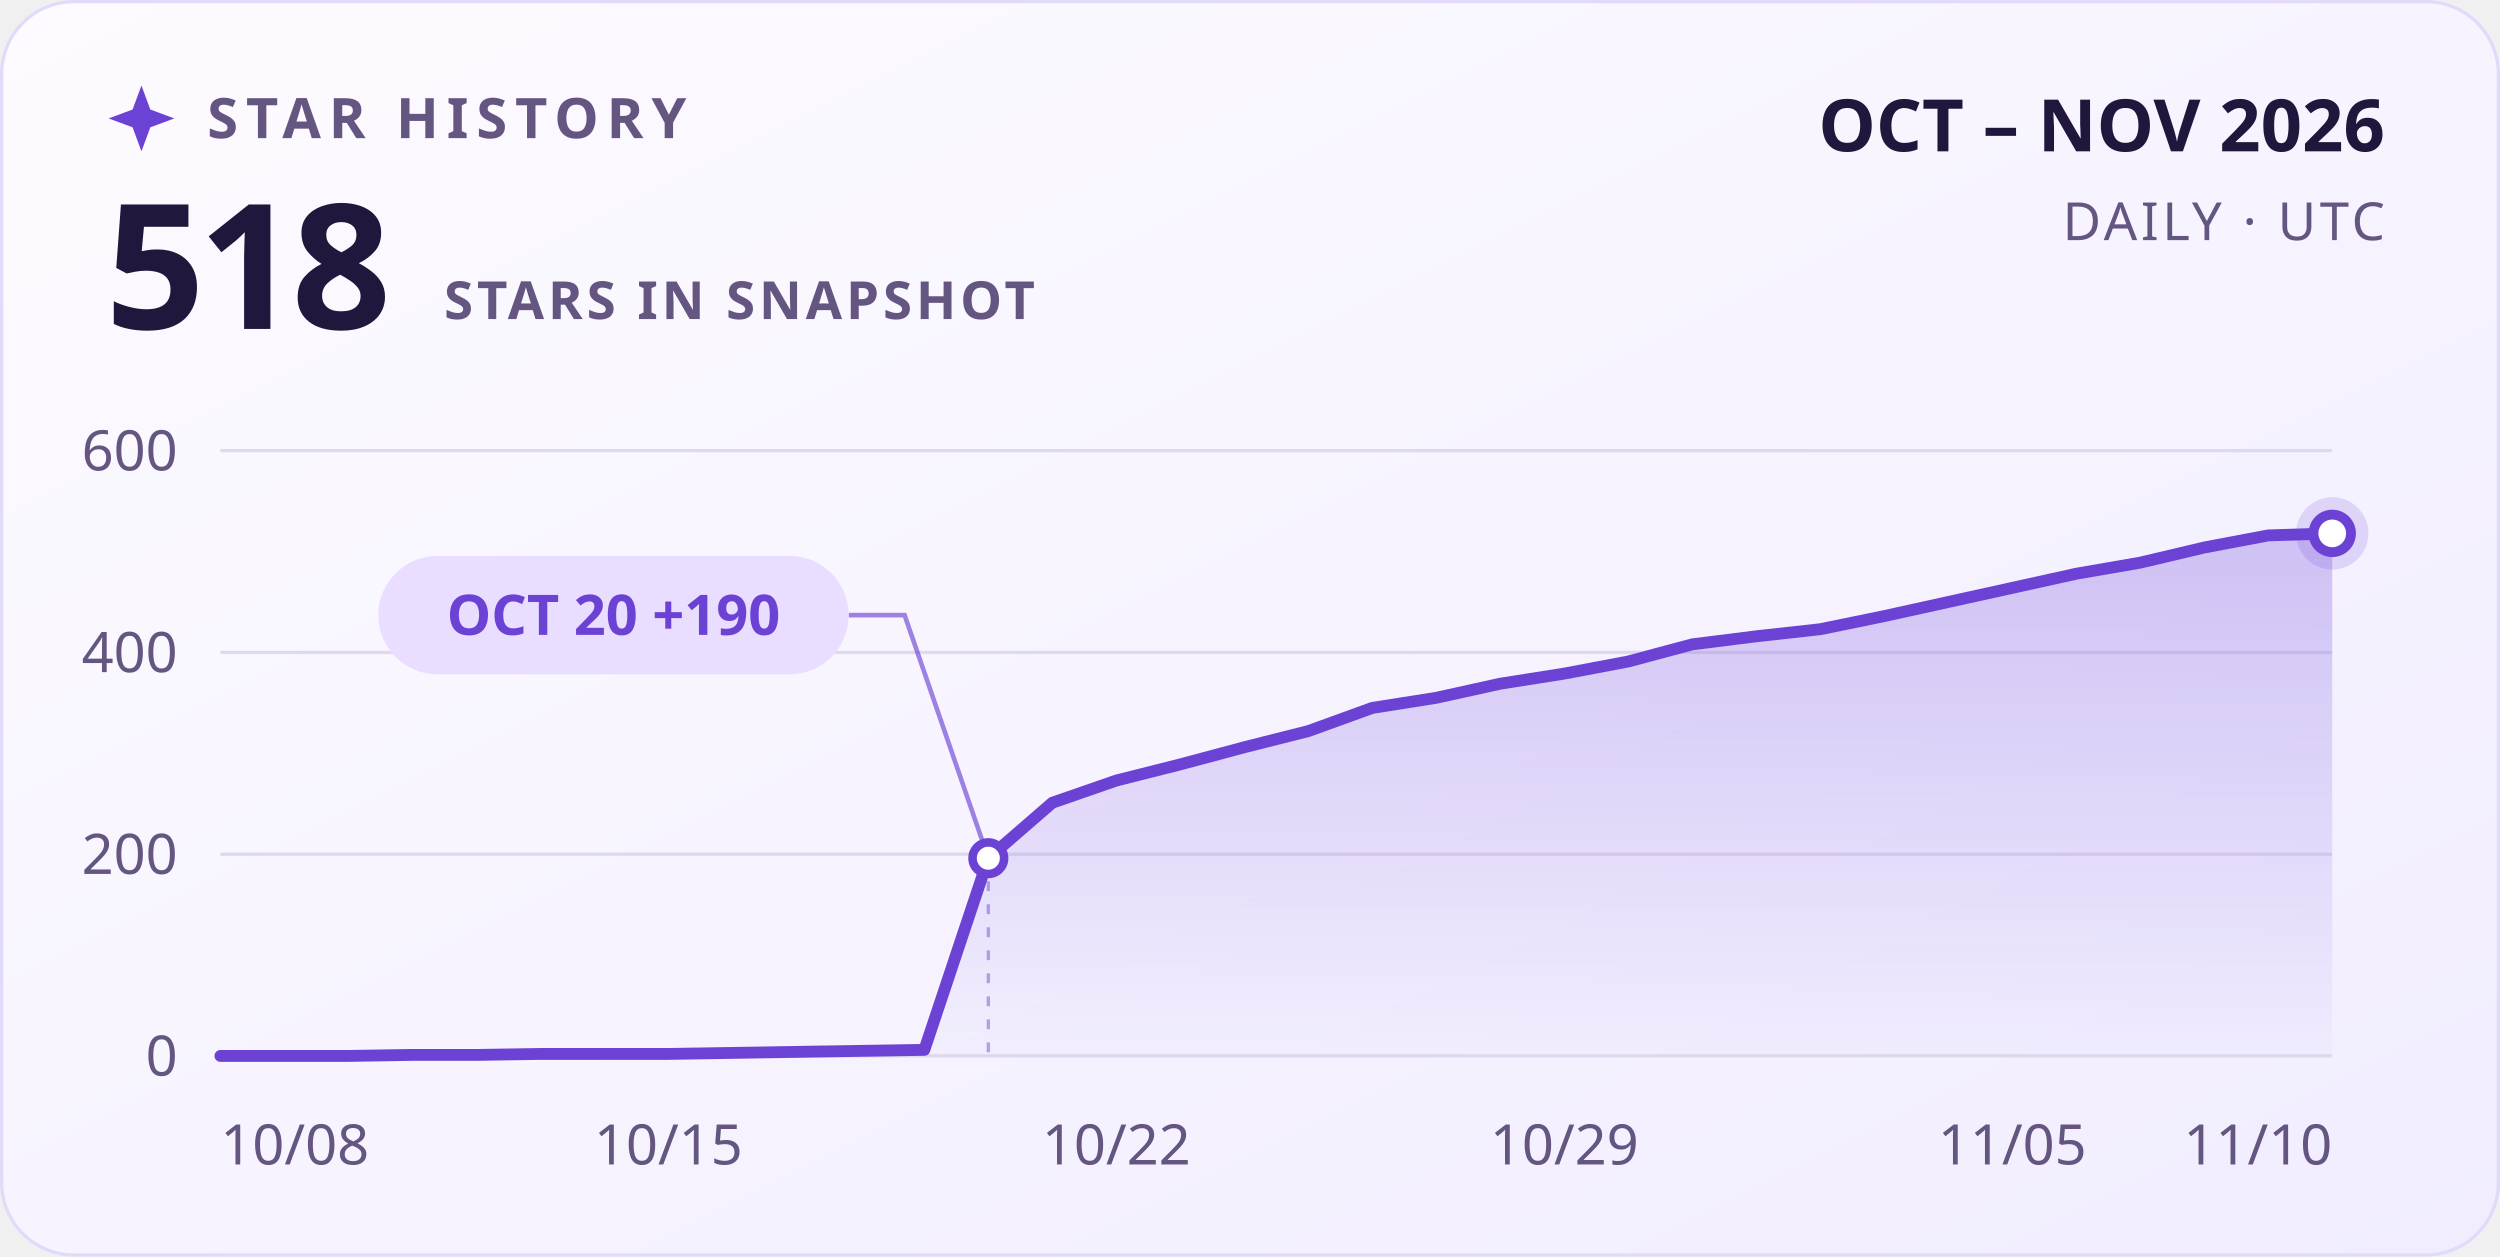
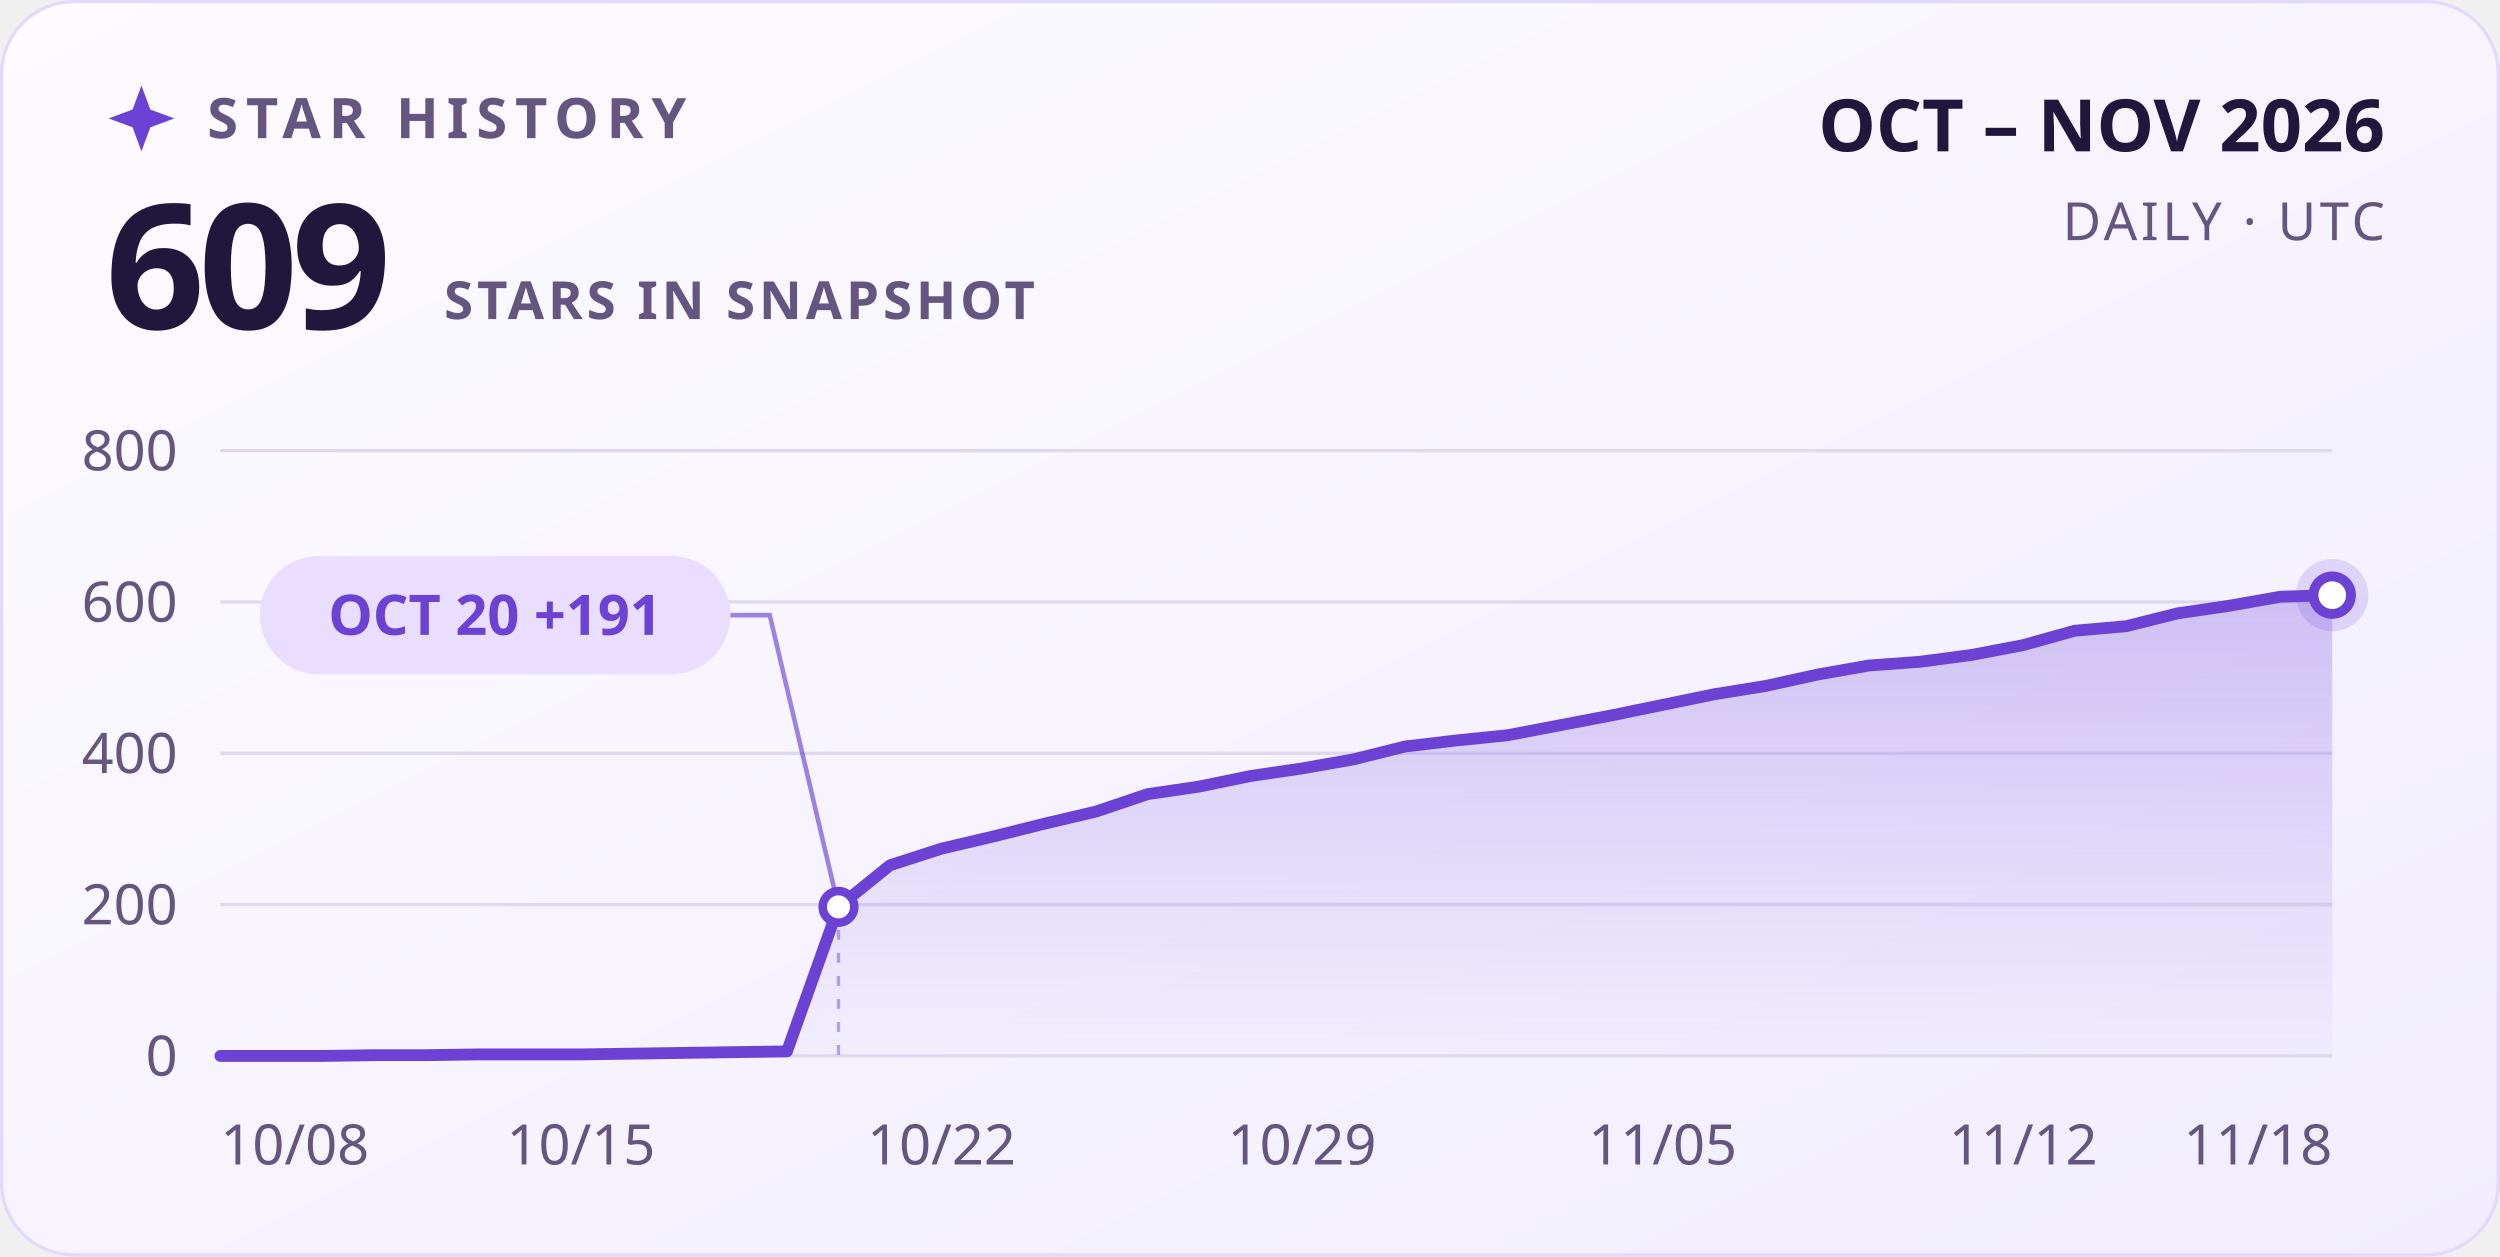
<svg xmlns="http://www.w3.org/2000/svg" width="760" height="382" viewBox="0 0 760 382" role="img" aria-labelledby="title desc">
  <defs>
    <linearGradient id="card" x1="0" y1="0" x2="1" y2="1" gradientUnits="objectBoundingBox">
      <stop stop-color="#fdfbff" />
      <stop offset="1" stop-color="#f1edff" />
    </linearGradient>
    <linearGradient id="area" x1="0" y1="0" x2="0" y2="1" gradientUnits="objectBoundingBox">
      <stop stop-color="#8a68e0" stop-opacity=".36" />
      <stop offset="1" stop-color="#8a68e0" stop-opacity=".03" />
    </linearGradient>
  </defs>
  <rect x=".5" y=".5" width="759" height="381" rx="22" fill="url(#card)" stroke="#e2d9fb" />
  <g font-family="system-ui, Segoe UI, sans-serif" font-variant-numeric="tabular-nums">
    <path d="M43 26l2.7 7.3L53 36l-7.3 2.7L43 46l-2.7-7.3L33 36l7.3-2.7z" fill="#6c42d5" />
    <text x="63" y="42" font-size="17" letter-spacing="2.4" font-weight="650" fill="#655581">STAR HISTORY</text>
-     <text x="32" y="100" font-size="53" letter-spacing="-2" font-weight="760" fill="#21163b">518</text>
+     <text x="32" y="100" font-size="53" letter-spacing="-2" font-weight="760" fill="#21163b">609</text>
    <text x="135" y="97" font-size="16" letter-spacing="1.2" font-weight="650" fill="#655581">STARS IN SNAPSHOT</text>
    <text x="725" y="46" text-anchor="end" font-size="22" font-weight="690" fill="#21163b">OCT – NOV 2026</text>
    <text x="725" y="73" text-anchor="end" font-size="16" letter-spacing="1.1" fill="#655581">DAILY · UTC</text>
    <g fill="#655581" font-size="17">
-       <path d="M67 321.0H709" stroke="#e0d8ef" />
-       <text x="54" y="327.0" text-anchor="end">0</text>
-       <path d="M67 259.67H709" stroke="#e0d8ef" />
-       <text x="54" y="265.67" text-anchor="end">200</text>
-       <path d="M67 198.33H709" stroke="#e0d8ef" />
-       <text x="54" y="204.33" text-anchor="end">400</text>
-       <path d="M67 137.0H709" stroke="#e0d8ef" />
-       <text x="54" y="143.0" text-anchor="end">600</text>
-       <text x="67.0" y="354" text-anchor="start">10/08</text>
-       <text x="203.18" y="354" text-anchor="middle">10/15</text>
-       <text x="339.36" y="354" text-anchor="middle">10/22</text>
-       <text x="475.55" y="354" text-anchor="middle">10/29</text>
-       <text x="611.73" y="354" text-anchor="middle">11/05</text>
-       <text x="709.0" y="354" text-anchor="end">11/10</text>
+       <path d="M67 321.00H709" stroke="#e0d8ef" />
+       <text x="54" y="327.00" text-anchor="end">0</text>
+       <path d="M67 275.00H709" stroke="#e0d8ef" />
+       <text x="54" y="281.00" text-anchor="end">200</text>
+       <path d="M67 229.00H709" stroke="#e0d8ef" />
+       <text x="54" y="235.00" text-anchor="end">400</text>
+       <path d="M67 183.00H709" stroke="#e0d8ef" />
+       <text x="54" y="189.00" text-anchor="end">600</text>
+       <path d="M67 137.00H709" stroke="#e0d8ef" />
+       <text x="54" y="143.00" text-anchor="end">800</text>
+       <text x="67.00" y="354" text-anchor="start">10/08</text>
+       <text x="176.61" y="354" text-anchor="middle">10/15</text>
+       <text x="286.22" y="354" text-anchor="middle">10/22</text>
+       <text x="395.83" y="354" text-anchor="middle">10/29</text>
+       <text x="505.44" y="354" text-anchor="middle">11/05</text>
+       <text x="615.05" y="354" text-anchor="middle">11/12</text>
+       <text x="709.00" y="354" text-anchor="end">11/18</text>
    </g>
-     <path d="M67.0 321.0 L86.45 321.0 L105.91 321.0 L125.36 320.69 L144.82 320.69 L164.27 320.39 L183.73 320.39 L203.18 320.39 L222.64 320.08 L242.09 319.77 L261.55 319.47 L281.0 319.16 L300.45 260.89 L319.91 244.03 L339.36 237.28 L358.82 232.37 L378.27 227.16 L397.73 222.25 L417.18 215.2 L436.64 212.13 L456.09 207.84 L475.55 204.77 L495.0 201.09 L514.45 195.88 L533.91 193.43 L553.36 191.28 L572.82 187.29 L592.27 183.0 L611.73 178.71 L631.18 174.41 L650.64 171.04 L670.09 166.44 L689.55 162.76 L709.0 162.15 L709 321H67Z" fill="url(#area)" />
-     <path d="M67.0 321.0 L86.45 321.0 L105.91 321.0 L125.36 320.69 L144.82 320.69 L164.27 320.39 L183.73 320.39 L203.18 320.39 L222.64 320.08 L242.09 319.77 L261.55 319.47 L281.0 319.16 L300.45 260.89 L319.91 244.03 L339.36 237.28 L358.82 232.37 L378.27 227.16 L397.73 222.25 L417.18 215.2 L436.64 212.13 L456.09 207.84 L475.55 204.77 L495.0 201.09 L514.45 195.88 L533.91 193.43 L553.36 191.28 L572.82 187.29 L592.27 183.0 L611.73 178.71 L631.18 174.41 L650.64 171.04 L670.09 166.44 L689.55 162.76 L709.0 162.15" fill="none" stroke="#6c42d5" stroke-width="3.6" stroke-linecap="round" stroke-linejoin="round" />
-     <path d="M300.45 260.89V321" stroke="#6c42d5" stroke-opacity=".46" stroke-dasharray="3 4" />
-     <path d="M258 187h17l25.45 73.89" fill="none" stroke="#6c42d5" stroke-opacity=".65" stroke-width="1.4" />
-     <rect x="115" y="169" width="143" height="36" rx="18" fill="#e9deff" />
-     <text x="186.5" y="193" text-anchor="middle" fill="#6c42d5" font-size="17" font-weight="720">OCT 20  +190</text>
-     <circle cx="300.45" cy="260.89" r="4.8" fill="#ffffff" stroke="#6c42d5" stroke-width="2.6" />
-     <circle cx="709" cy="162.15" r="11" fill="#6c42d5" opacity=".17" />
-     <circle cx="709" cy="162.15" r="5.7" fill="#ffffff" stroke="#6c42d5" stroke-width="3" />
+     <path d="M67.00 321.00 L82.66 321.00 L98.32 321.00 L113.98 320.77 L129.63 320.77 L145.29 320.54 L160.95 320.54 L176.61 320.54 L192.27 320.31 L207.93 320.08 L223.59 319.85 L239.24 319.62 L254.90 275.69 L270.56 263.04 L286.22 257.98 L301.88 254.30 L317.54 250.39 L333.20 246.71 L348.85 241.42 L364.51 239.12 L380.17 235.90 L395.83 233.60 L411.49 230.84 L427.15 226.93 L442.80 225.09 L458.46 223.48 L474.12 220.49 L489.78 217.50 L505.44 214.28 L521.10 211.06 L536.76 208.53 L552.41 205.08 L568.07 202.32 L583.73 201.17 L599.39 199.10 L615.05 196.11 L630.71 191.74 L646.37 190.36 L662.02 186.45 L677.68 184.15 L693.34 181.39 L709.00 180.93 L709 321H67Z" fill="url(#area)" />
+     <path d="M67.00 321.00 L82.66 321.00 L98.32 321.00 L113.98 320.77 L129.63 320.77 L145.29 320.54 L160.95 320.54 L176.61 320.54 L192.27 320.31 L207.93 320.08 L223.59 319.85 L239.24 319.62 L254.90 275.69 L270.56 263.04 L286.22 257.98 L301.88 254.30 L317.54 250.39 L333.20 246.71 L348.85 241.42 L364.51 239.12 L380.17 235.90 L395.83 233.60 L411.49 230.84 L427.15 226.93 L442.80 225.09 L458.46 223.48 L474.12 220.49 L489.78 217.50 L505.44 214.28 L521.10 211.06 L536.76 208.53 L552.41 205.08 L568.07 202.32 L583.73 201.17 L599.39 199.10 L615.05 196.11 L630.71 191.74 L646.37 190.36 L662.02 186.45 L677.68 184.15 L693.34 181.39 L709.00 180.93" fill="none" stroke="#6c42d5" stroke-width="3.6" stroke-linecap="round" stroke-linejoin="round" />
+     <path d="M254.90 275.69V321" stroke="#6c42d5" stroke-opacity=".46" stroke-dasharray="3 4" />
+     <path d="M222.00 187h12L254.90 275.69" fill="none" stroke="#6c42d5" stroke-opacity=".65" stroke-width="1.4" />
+     <rect x="79.00" y="169" width="143" height="36" rx="18" fill="#e9deff" />
+     <text x="150.50" y="193" text-anchor="middle" fill="#6c42d5" font-size="17" font-weight="720">OCT 20  +191</text>
+     <circle cx="254.90" cy="275.69" r="4.8" fill="#ffffff" stroke="#6c42d5" stroke-width="2.6" />
+     <circle cx="709" cy="180.93" r="11" fill="#6c42d5" opacity=".17" />
+     <circle cx="709" cy="180.93" r="5.7" fill="#ffffff" stroke="#6c42d5" stroke-width="3" />
  </g>
</svg>
